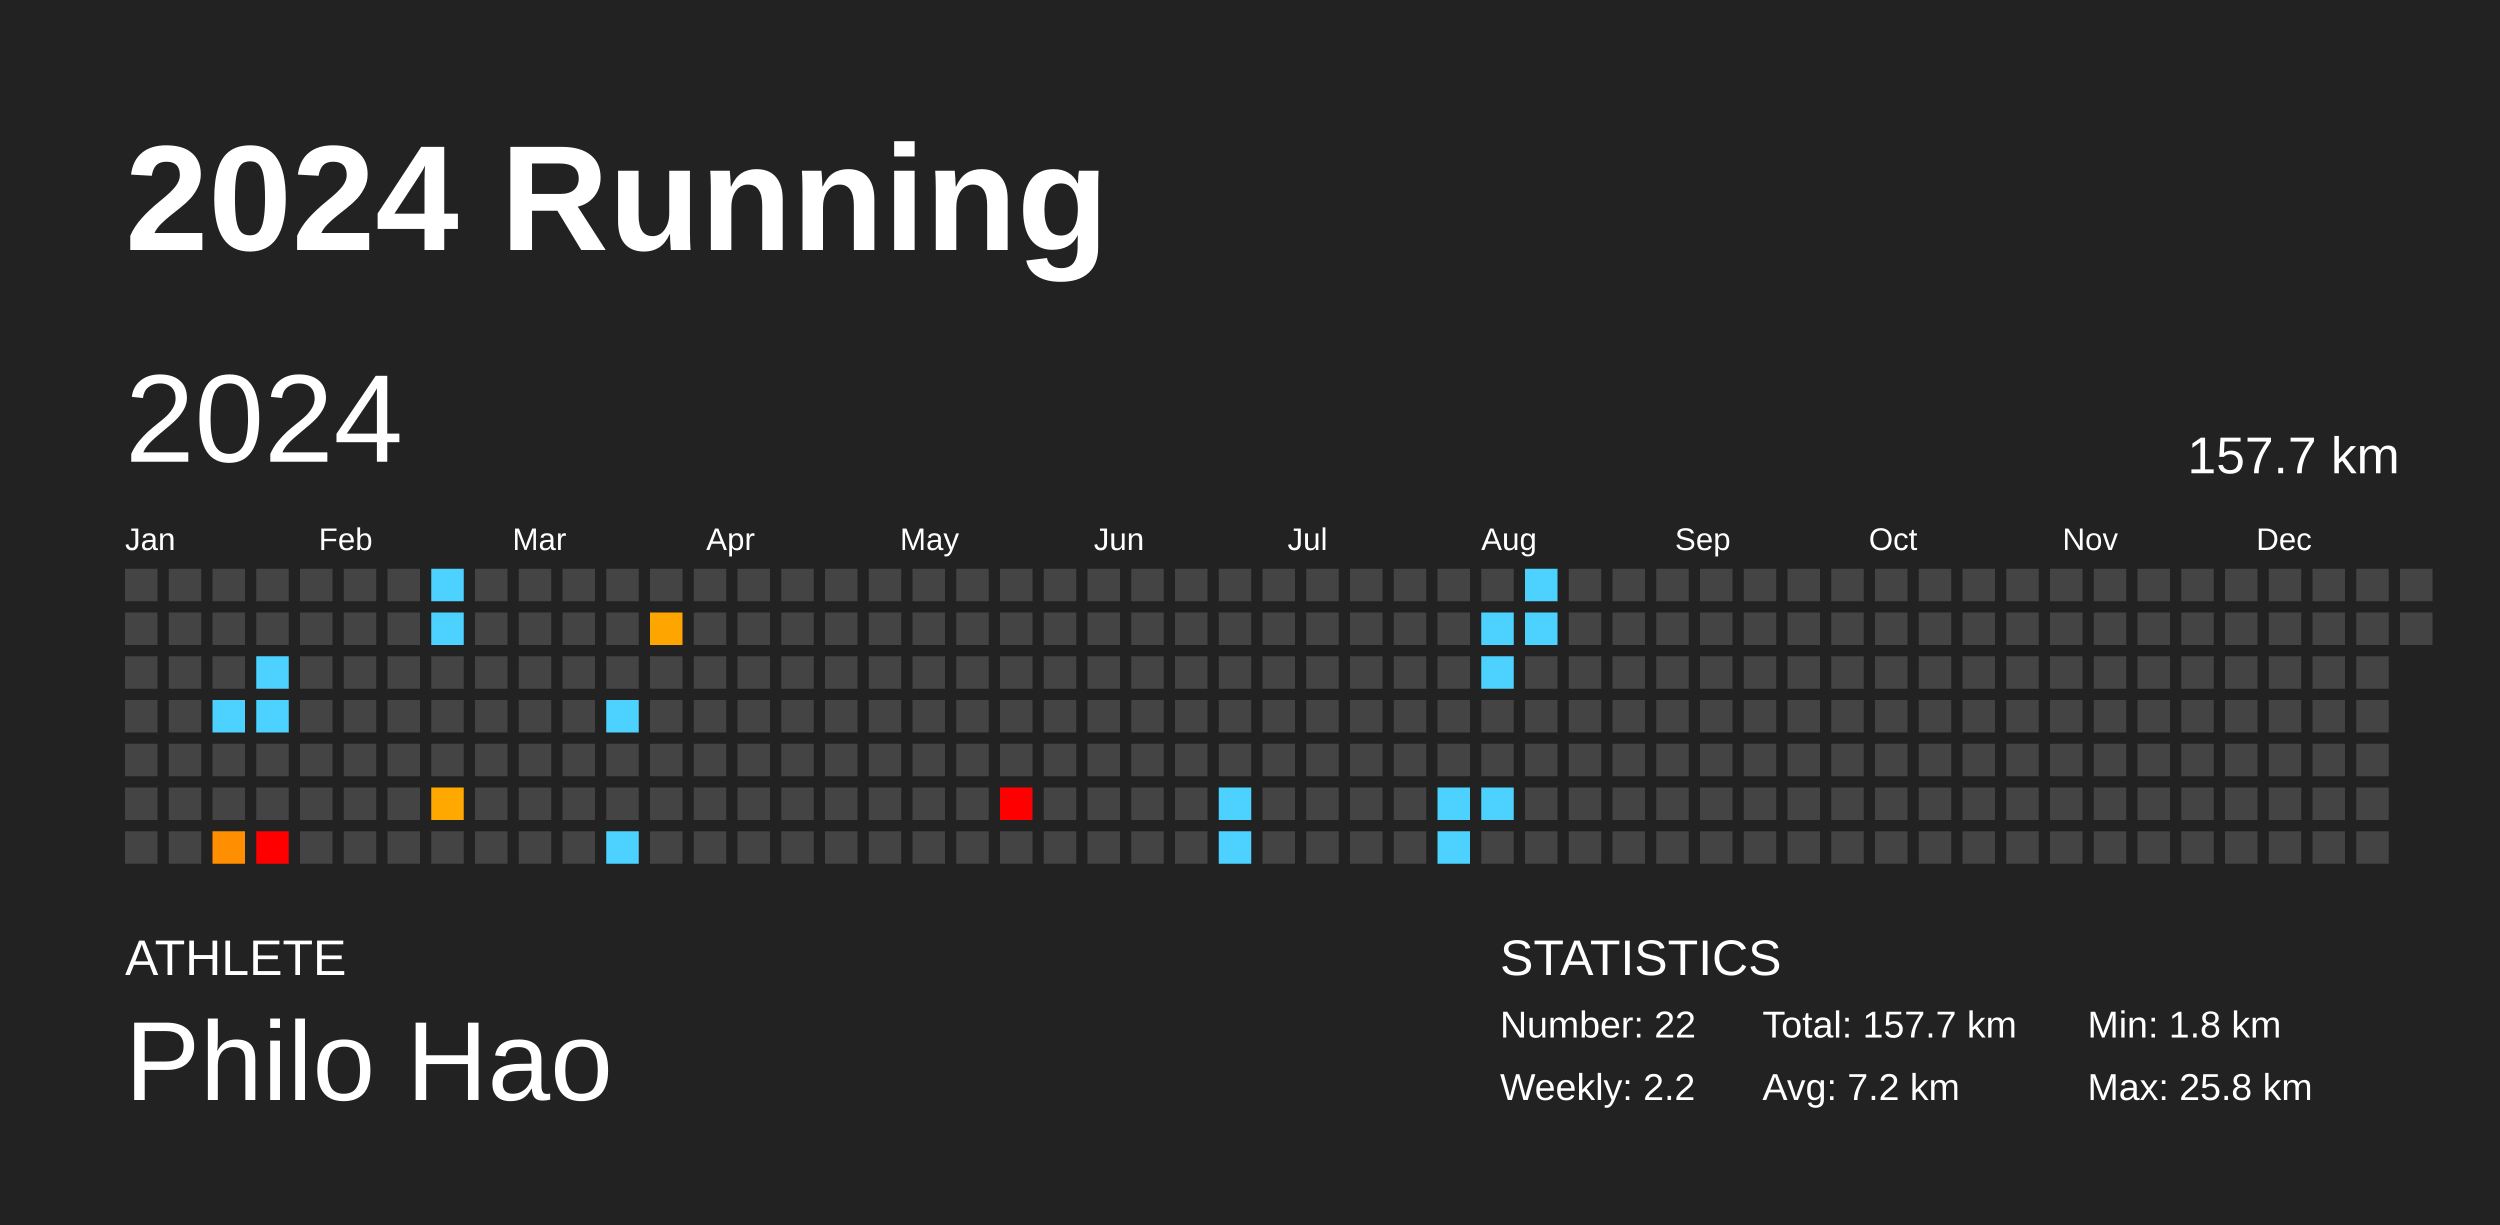
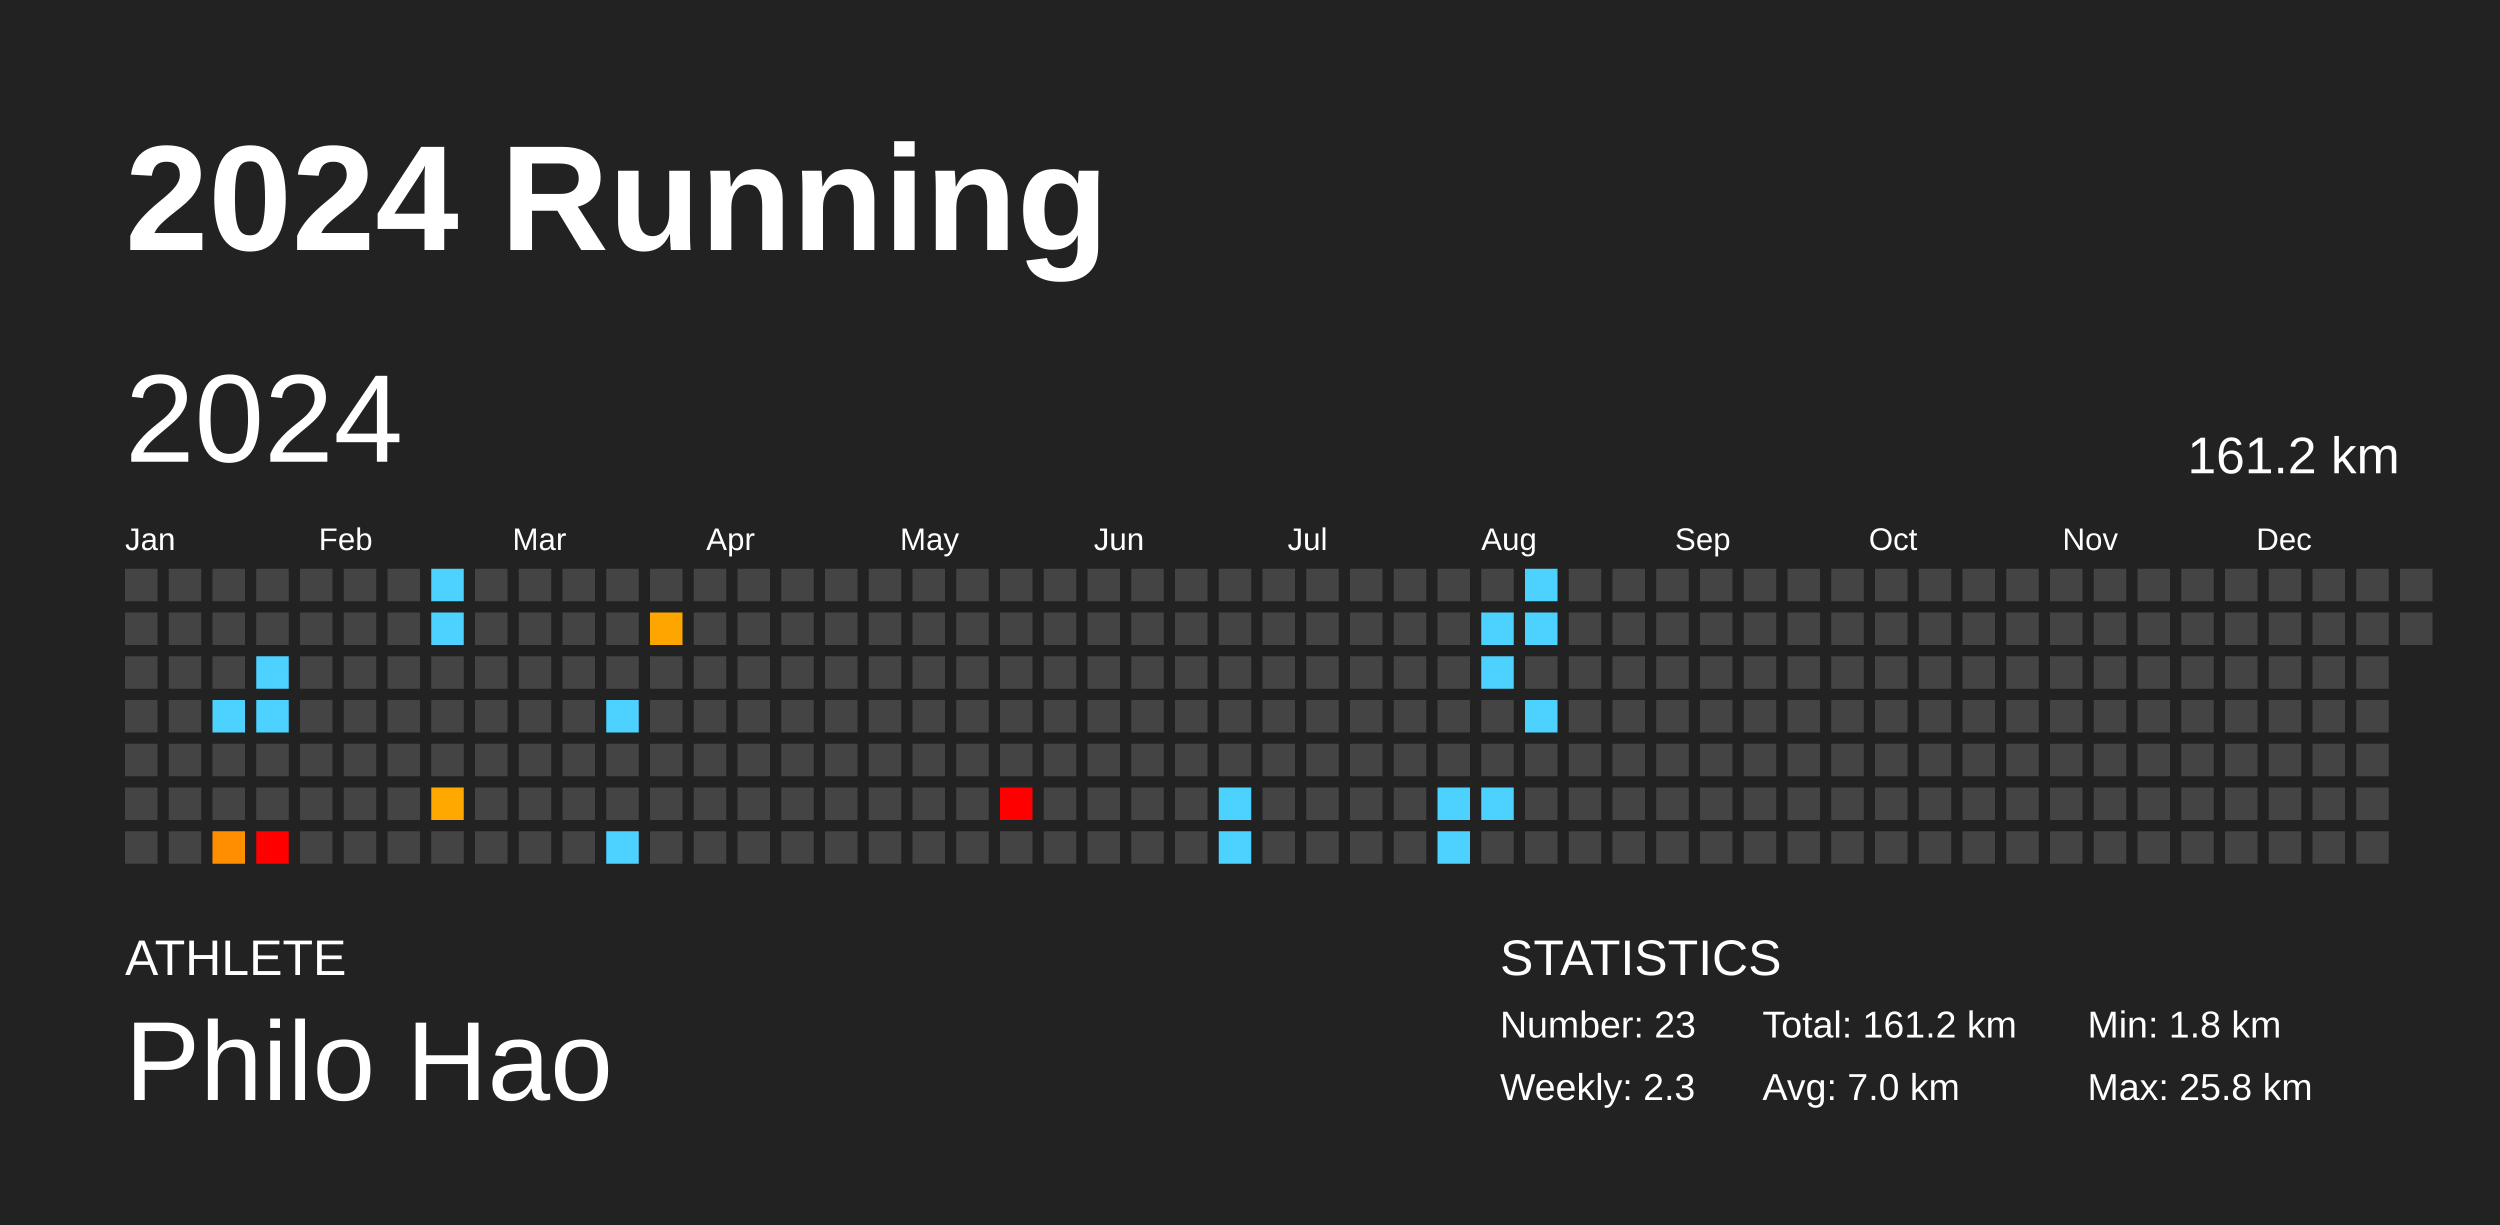
<svg xmlns="http://www.w3.org/2000/svg" baseProfile="full" height="98mm" version="1.1" viewBox="0,0,200,98" width="200mm">
  <defs />
  <rect fill="#222222" height="98" width="200" x="0" y="0" />
  <text fill="#FFFFFF" style="font-size:12px; font-family:Arial; font-weight:bold;" x="10" y="20">2024 Running</text>
  <text fill="#FFFFFF" style="font-size:4px; font-family:Arial" x="10" y="78">ATHLETE</text>
  <text fill="#FFFFFF" style="font-size:9px; font-family:Arial" x="10" y="88">Philo Hao</text>
  <text fill="#FFFFFF" style="font-size:4px; font-family:Arial" x="120" y="78">STATISTICS</text>
-   <text fill="#FFFFFF" style="font-size:3px; font-family:Arial" x="120" y="83">Number: 22</text>
-   <text fill="#FFFFFF" style="font-size:3px; font-family:Arial" x="120" y="88">Weekly: 2.2</text>
-   <text fill="#FFFFFF" style="font-size:3px; font-family:Arial" x="141" y="83">Total: 157.7 km</text>
-   <text fill="#FFFFFF" style="font-size:3px; font-family:Arial" x="141" y="88">Avg: 7.2 km</text>
+   <text fill="#FFFFFF" style="font-size:3px; font-family:Arial" x="120" y="83">Number: 23</text>
+   <text fill="#FFFFFF" style="font-size:3px; font-family:Arial" x="120" y="88">Weekly: 2.3</text>
+   <text fill="#FFFFFF" style="font-size:3px; font-family:Arial" x="141" y="83">Total: 161.2 km</text>
+   <text fill="#FFFFFF" style="font-size:3px; font-family:Arial" x="141" y="88">Avg: 7.0 km</text>
  <text fill="#FFFFFF" style="font-size:3px; font-family:Arial" x="167" y="83">Min: 1.8 km</text>
  <text fill="#FFFFFF" style="font-size:3px; font-family:Arial" x="167" y="88">Max: 25.8 km</text>
  <text dominant-baseline="hanging" fill="#FFFFFF" style="font-size:10.0px; font-family:Arial;" x="10" y="30">2024</text>
-   <text dominant-baseline="hanging" fill="#FFFFFF" style="font-size:4.125px; font-family:Arial;" x="175" y="35">157.7 km</text>
+   <text dominant-baseline="hanging" fill="#FFFFFF" style="font-size:4.125px; font-family:Arial;" x="175" y="35">161.2 km</text>
  <text fill="#FFFFFF" style="font-size:2.5px; font-family:Arial" x="10.0" y="44">Jan</text>
  <text fill="#FFFFFF" style="font-size:2.5px; font-family:Arial" x="25.5" y="44">Feb</text>
  <text fill="#FFFFFF" style="font-size:2.5px; font-family:Arial" x="41.0" y="44">Mar</text>
  <text fill="#FFFFFF" style="font-size:2.5px; font-family:Arial" x="56.5" y="44">Apr</text>
  <text fill="#FFFFFF" style="font-size:2.5px; font-family:Arial" x="72.0" y="44">May</text>
  <text fill="#FFFFFF" style="font-size:2.5px; font-family:Arial" x="87.5" y="44">Jun</text>
  <text fill="#FFFFFF" style="font-size:2.5px; font-family:Arial" x="103.0" y="44">Jul</text>
  <text fill="#FFFFFF" style="font-size:2.5px; font-family:Arial" x="118.5" y="44">Aug</text>
  <text fill="#FFFFFF" style="font-size:2.5px; font-family:Arial" x="134.0" y="44">Sep</text>
  <text fill="#FFFFFF" style="font-size:2.5px; font-family:Arial" x="149.5" y="44">Oct</text>
  <text fill="#FFFFFF" style="font-size:2.5px; font-family:Arial" x="165.0" y="44">Nov</text>
  <text fill="#FFFFFF" style="font-size:2.5px; font-family:Arial" x="180.5" y="44">Dec</text>
  <rect fill="#444444" height="2.6" width="2.6" x="10.0" y="45.5" />
  <rect fill="#444444" height="2.6" width="2.6" x="10.0" y="49.0" />
  <rect fill="#444444" height="2.6" width="2.6" x="10.0" y="52.5" />
  <rect fill="#444444" height="2.6" width="2.6" x="10.0" y="56.0" />
  <rect fill="#444444" height="2.6" width="2.6" x="10.0" y="59.5" />
  <rect fill="#444444" height="2.6" width="2.6" x="10.0" y="63.0" />
  <rect fill="#444444" height="2.6" width="2.6" x="10.0" y="66.5" />
  <rect fill="#444444" height="2.6" width="2.6" x="13.5" y="45.5" />
  <rect fill="#444444" height="2.6" width="2.6" x="13.5" y="49.0" />
  <rect fill="#444444" height="2.6" width="2.6" x="13.5" y="52.5" />
  <rect fill="#444444" height="2.6" width="2.6" x="13.5" y="56.0" />
  <rect fill="#444444" height="2.6" width="2.6" x="13.5" y="59.5" />
  <rect fill="#444444" height="2.6" width="2.6" x="13.5" y="63.0" />
  <rect fill="#444444" height="2.6" width="2.6" x="13.5" y="66.5" />
  <rect fill="#444444" height="2.6" width="2.6" x="17.0" y="45.5" />
  <rect fill="#444444" height="2.6" width="2.6" x="17.0" y="49.0" />
  <rect fill="#444444" height="2.6" width="2.6" x="17.0" y="52.5" />
  <rect fill="#4dd2ff" height="2.6" width="2.6" x="17.0" y="56.0" />
  <rect fill="#444444" height="2.6" width="2.6" x="17.0" y="59.5" />
  <rect fill="#444444" height="2.6" width="2.6" x="17.0" y="63.0" />
  <rect fill="#ff8f00" height="2.6" width="2.6" x="17.0" y="66.5" />
  <rect fill="#444444" height="2.6" width="2.6" x="20.5" y="45.5" />
  <rect fill="#444444" height="2.6" width="2.6" x="20.5" y="49.0" />
  <rect fill="#4dd2ff" height="2.6" width="2.6" x="20.5" y="52.5" />
  <rect fill="#4dd2ff" height="2.6" width="2.6" x="20.5" y="56.0" />
  <rect fill="#444444" height="2.6" width="2.6" x="20.5" y="59.5" />
  <rect fill="#444444" height="2.6" width="2.6" x="20.5" y="63.0" />
  <rect fill="red" height="2.6" width="2.6" x="20.5" y="66.5" />
  <rect fill="#444444" height="2.6" width="2.6" x="24.0" y="45.5" />
  <rect fill="#444444" height="2.6" width="2.6" x="24.0" y="49.0" />
  <rect fill="#444444" height="2.6" width="2.6" x="24.0" y="52.5" />
  <rect fill="#444444" height="2.6" width="2.6" x="24.0" y="56.0" />
  <rect fill="#444444" height="2.6" width="2.6" x="24.0" y="59.5" />
  <rect fill="#444444" height="2.6" width="2.6" x="24.0" y="63.0" />
  <rect fill="#444444" height="2.6" width="2.6" x="24.0" y="66.5" />
  <rect fill="#444444" height="2.6" width="2.6" x="27.5" y="45.5" />
  <rect fill="#444444" height="2.6" width="2.6" x="27.5" y="49.0" />
  <rect fill="#444444" height="2.6" width="2.6" x="27.5" y="52.5" />
  <rect fill="#444444" height="2.6" width="2.6" x="27.5" y="56.0" />
  <rect fill="#444444" height="2.6" width="2.6" x="27.5" y="59.5" />
  <rect fill="#444444" height="2.6" width="2.6" x="27.5" y="63.0" />
  <rect fill="#444444" height="2.6" width="2.6" x="27.5" y="66.5" />
  <rect fill="#444444" height="2.6" width="2.6" x="31.0" y="45.5" />
  <rect fill="#444444" height="2.6" width="2.6" x="31.0" y="49.0" />
  <rect fill="#444444" height="2.6" width="2.6" x="31.0" y="52.5" />
  <rect fill="#444444" height="2.6" width="2.6" x="31.0" y="56.0" />
  <rect fill="#444444" height="2.6" width="2.6" x="31.0" y="59.5" />
  <rect fill="#444444" height="2.6" width="2.6" x="31.0" y="63.0" />
  <rect fill="#444444" height="2.6" width="2.6" x="31.0" y="66.5" />
  <rect fill="#4dd2ff" height="2.6" width="2.6" x="34.5" y="45.5" />
  <rect fill="#4dd2ff" height="2.6" width="2.6" x="34.5" y="49.0" />
  <rect fill="#444444" height="2.6" width="2.6" x="34.5" y="52.5" />
  <rect fill="#444444" height="2.6" width="2.6" x="34.5" y="56.0" />
  <rect fill="#444444" height="2.6" width="2.6" x="34.5" y="59.5" />
  <rect fill="#ffa800" height="2.6" width="2.6" x="34.5" y="63.0" />
  <rect fill="#444444" height="2.6" width="2.6" x="34.5" y="66.5" />
  <rect fill="#444444" height="2.6" width="2.6" x="38.0" y="45.5" />
  <rect fill="#444444" height="2.6" width="2.6" x="38.0" y="49.0" />
  <rect fill="#444444" height="2.6" width="2.6" x="38.0" y="52.5" />
  <rect fill="#444444" height="2.6" width="2.6" x="38.0" y="56.0" />
  <rect fill="#444444" height="2.6" width="2.6" x="38.0" y="59.5" />
  <rect fill="#444444" height="2.6" width="2.6" x="38.0" y="63.0" />
  <rect fill="#444444" height="2.6" width="2.6" x="38.0" y="66.5" />
  <rect fill="#444444" height="2.6" width="2.6" x="41.5" y="45.5" />
  <rect fill="#444444" height="2.6" width="2.6" x="41.5" y="49.0" />
  <rect fill="#444444" height="2.6" width="2.6" x="41.5" y="52.5" />
  <rect fill="#444444" height="2.6" width="2.6" x="41.5" y="56.0" />
  <rect fill="#444444" height="2.6" width="2.6" x="41.5" y="59.5" />
  <rect fill="#444444" height="2.6" width="2.6" x="41.5" y="63.0" />
  <rect fill="#444444" height="2.6" width="2.6" x="41.5" y="66.5" />
  <rect fill="#444444" height="2.6" width="2.6" x="45.0" y="45.5" />
  <rect fill="#444444" height="2.6" width="2.6" x="45.0" y="49.0" />
  <rect fill="#444444" height="2.6" width="2.6" x="45.0" y="52.5" />
  <rect fill="#444444" height="2.6" width="2.6" x="45.0" y="56.0" />
  <rect fill="#444444" height="2.6" width="2.6" x="45.0" y="59.5" />
  <rect fill="#444444" height="2.6" width="2.6" x="45.0" y="63.0" />
  <rect fill="#444444" height="2.6" width="2.6" x="45.0" y="66.5" />
  <rect fill="#444444" height="2.6" width="2.6" x="48.5" y="45.5" />
  <rect fill="#444444" height="2.6" width="2.6" x="48.5" y="49.0" />
  <rect fill="#444444" height="2.6" width="2.6" x="48.5" y="52.5" />
  <rect fill="#4dd2ff" height="2.6" width="2.6" x="48.5" y="56.0" />
  <rect fill="#444444" height="2.6" width="2.6" x="48.5" y="59.5" />
  <rect fill="#444444" height="2.6" width="2.6" x="48.5" y="63.0" />
  <rect fill="#4dd2ff" height="2.6" width="2.6" x="48.5" y="66.5" />
  <rect fill="#444444" height="2.6" width="2.6" x="52.0" y="45.5" />
  <rect fill="#ffa500" height="2.6" width="2.6" x="52.0" y="49.0" />
  <rect fill="#444444" height="2.6" width="2.6" x="52.0" y="52.5" />
  <rect fill="#444444" height="2.6" width="2.6" x="52.0" y="56.0" />
  <rect fill="#444444" height="2.6" width="2.6" x="52.0" y="59.5" />
  <rect fill="#444444" height="2.6" width="2.6" x="52.0" y="63.0" />
  <rect fill="#444444" height="2.6" width="2.6" x="52.0" y="66.5" />
  <rect fill="#444444" height="2.6" width="2.6" x="55.5" y="45.5" />
  <rect fill="#444444" height="2.6" width="2.6" x="55.5" y="49.0" />
  <rect fill="#444444" height="2.6" width="2.6" x="55.5" y="52.5" />
  <rect fill="#444444" height="2.6" width="2.6" x="55.5" y="56.0" />
  <rect fill="#444444" height="2.6" width="2.6" x="55.5" y="59.5" />
  <rect fill="#444444" height="2.6" width="2.6" x="55.5" y="63.0" />
  <rect fill="#444444" height="2.6" width="2.6" x="55.5" y="66.5" />
  <rect fill="#444444" height="2.6" width="2.6" x="59.0" y="45.5" />
  <rect fill="#444444" height="2.6" width="2.6" x="59.0" y="49.0" />
  <rect fill="#444444" height="2.6" width="2.6" x="59.0" y="52.5" />
  <rect fill="#444444" height="2.6" width="2.6" x="59.0" y="56.0" />
  <rect fill="#444444" height="2.6" width="2.6" x="59.0" y="59.5" />
  <rect fill="#444444" height="2.6" width="2.6" x="59.0" y="63.0" />
  <rect fill="#444444" height="2.6" width="2.6" x="59.0" y="66.5" />
  <rect fill="#444444" height="2.6" width="2.6" x="62.5" y="45.5" />
  <rect fill="#444444" height="2.6" width="2.6" x="62.5" y="49.0" />
  <rect fill="#444444" height="2.6" width="2.6" x="62.5" y="52.5" />
  <rect fill="#444444" height="2.6" width="2.6" x="62.5" y="56.0" />
  <rect fill="#444444" height="2.6" width="2.6" x="62.5" y="59.5" />
  <rect fill="#444444" height="2.6" width="2.6" x="62.5" y="63.0" />
  <rect fill="#444444" height="2.6" width="2.6" x="62.5" y="66.5" />
  <rect fill="#444444" height="2.6" width="2.6" x="66.0" y="45.5" />
  <rect fill="#444444" height="2.6" width="2.6" x="66.0" y="49.0" />
  <rect fill="#444444" height="2.6" width="2.6" x="66.0" y="52.5" />
  <rect fill="#444444" height="2.6" width="2.6" x="66.0" y="56.0" />
  <rect fill="#444444" height="2.6" width="2.6" x="66.0" y="59.5" />
  <rect fill="#444444" height="2.6" width="2.6" x="66.0" y="63.0" />
  <rect fill="#444444" height="2.6" width="2.6" x="66.0" y="66.5" />
  <rect fill="#444444" height="2.6" width="2.6" x="69.5" y="45.5" />
  <rect fill="#444444" height="2.6" width="2.6" x="69.5" y="49.0" />
  <rect fill="#444444" height="2.6" width="2.6" x="69.5" y="52.5" />
  <rect fill="#444444" height="2.6" width="2.6" x="69.5" y="56.0" />
  <rect fill="#444444" height="2.6" width="2.6" x="69.5" y="59.5" />
  <rect fill="#444444" height="2.6" width="2.6" x="69.5" y="63.0" />
  <rect fill="#444444" height="2.6" width="2.6" x="69.5" y="66.5" />
  <rect fill="#444444" height="2.6" width="2.6" x="73.0" y="45.5" />
  <rect fill="#444444" height="2.6" width="2.6" x="73.0" y="49.0" />
  <rect fill="#444444" height="2.6" width="2.6" x="73.0" y="52.5" />
  <rect fill="#444444" height="2.6" width="2.6" x="73.0" y="56.0" />
  <rect fill="#444444" height="2.6" width="2.6" x="73.0" y="59.5" />
  <rect fill="#444444" height="2.6" width="2.6" x="73.0" y="63.0" />
  <rect fill="#444444" height="2.6" width="2.6" x="73.0" y="66.5" />
  <rect fill="#444444" height="2.6" width="2.6" x="76.5" y="45.5" />
  <rect fill="#444444" height="2.6" width="2.6" x="76.5" y="49.0" />
  <rect fill="#444444" height="2.6" width="2.6" x="76.5" y="52.5" />
  <rect fill="#444444" height="2.6" width="2.6" x="76.5" y="56.0" />
  <rect fill="#444444" height="2.6" width="2.6" x="76.5" y="59.5" />
  <rect fill="#444444" height="2.6" width="2.6" x="76.5" y="63.0" />
  <rect fill="#444444" height="2.6" width="2.6" x="76.5" y="66.5" />
  <rect fill="#444444" height="2.6" width="2.6" x="80.0" y="45.5" />
  <rect fill="#444444" height="2.6" width="2.6" x="80.0" y="49.0" />
  <rect fill="#444444" height="2.6" width="2.6" x="80.0" y="52.5" />
  <rect fill="#444444" height="2.6" width="2.6" x="80.0" y="56.0" />
  <rect fill="#444444" height="2.6" width="2.6" x="80.0" y="59.5" />
  <rect fill="red" height="2.6" width="2.6" x="80.0" y="63.0" />
  <rect fill="#444444" height="2.6" width="2.6" x="80.0" y="66.5" />
  <rect fill="#444444" height="2.6" width="2.6" x="83.5" y="45.5" />
  <rect fill="#444444" height="2.6" width="2.6" x="83.5" y="49.0" />
  <rect fill="#444444" height="2.6" width="2.6" x="83.5" y="52.5" />
  <rect fill="#444444" height="2.6" width="2.6" x="83.5" y="56.0" />
  <rect fill="#444444" height="2.6" width="2.6" x="83.5" y="59.5" />
  <rect fill="#444444" height="2.6" width="2.6" x="83.5" y="63.0" />
  <rect fill="#444444" height="2.6" width="2.6" x="83.5" y="66.5" />
  <rect fill="#444444" height="2.6" width="2.6" x="87.0" y="45.5" />
  <rect fill="#444444" height="2.6" width="2.6" x="87.0" y="49.0" />
  <rect fill="#444444" height="2.6" width="2.6" x="87.0" y="52.5" />
  <rect fill="#444444" height="2.6" width="2.6" x="87.0" y="56.0" />
  <rect fill="#444444" height="2.6" width="2.6" x="87.0" y="59.5" />
  <rect fill="#444444" height="2.6" width="2.6" x="87.0" y="63.0" />
  <rect fill="#444444" height="2.6" width="2.6" x="87.0" y="66.5" />
  <rect fill="#444444" height="2.6" width="2.6" x="90.5" y="45.5" />
  <rect fill="#444444" height="2.6" width="2.6" x="90.5" y="49.0" />
  <rect fill="#444444" height="2.6" width="2.6" x="90.5" y="52.5" />
  <rect fill="#444444" height="2.6" width="2.6" x="90.5" y="56.0" />
  <rect fill="#444444" height="2.6" width="2.6" x="90.5" y="59.5" />
  <rect fill="#444444" height="2.6" width="2.6" x="90.5" y="63.0" />
  <rect fill="#444444" height="2.6" width="2.6" x="90.5" y="66.5" />
  <rect fill="#444444" height="2.6" width="2.6" x="94.0" y="45.5" />
  <rect fill="#444444" height="2.6" width="2.6" x="94.0" y="49.0" />
  <rect fill="#444444" height="2.6" width="2.6" x="94.0" y="52.5" />
  <rect fill="#444444" height="2.6" width="2.6" x="94.0" y="56.0" />
  <rect fill="#444444" height="2.6" width="2.6" x="94.0" y="59.5" />
  <rect fill="#444444" height="2.6" width="2.6" x="94.0" y="63.0" />
  <rect fill="#444444" height="2.6" width="2.6" x="94.0" y="66.5" />
  <rect fill="#444444" height="2.6" width="2.6" x="97.5" y="45.5" />
  <rect fill="#444444" height="2.6" width="2.6" x="97.5" y="49.0" />
  <rect fill="#444444" height="2.6" width="2.6" x="97.5" y="52.5" />
  <rect fill="#444444" height="2.6" width="2.6" x="97.5" y="56.0" />
  <rect fill="#444444" height="2.6" width="2.6" x="97.5" y="59.5" />
  <rect fill="#4dd2ff" height="2.6" width="2.6" x="97.5" y="63.0" />
  <rect fill="#4dd2ff" height="2.6" width="2.6" x="97.5" y="66.5" />
  <rect fill="#444444" height="2.6" width="2.6" x="101.0" y="45.5" />
  <rect fill="#444444" height="2.6" width="2.6" x="101.0" y="49.0" />
  <rect fill="#444444" height="2.6" width="2.6" x="101.0" y="52.5" />
  <rect fill="#444444" height="2.6" width="2.6" x="101.0" y="56.0" />
  <rect fill="#444444" height="2.6" width="2.6" x="101.0" y="59.5" />
  <rect fill="#444444" height="2.6" width="2.6" x="101.0" y="63.0" />
  <rect fill="#444444" height="2.6" width="2.6" x="101.0" y="66.5" />
  <rect fill="#444444" height="2.6" width="2.6" x="104.5" y="45.5" />
  <rect fill="#444444" height="2.6" width="2.6" x="104.5" y="49.0" />
  <rect fill="#444444" height="2.6" width="2.6" x="104.5" y="52.5" />
  <rect fill="#444444" height="2.6" width="2.6" x="104.5" y="56.0" />
  <rect fill="#444444" height="2.6" width="2.6" x="104.5" y="59.5" />
  <rect fill="#444444" height="2.6" width="2.6" x="104.5" y="63.0" />
  <rect fill="#444444" height="2.6" width="2.6" x="104.5" y="66.5" />
  <rect fill="#444444" height="2.6" width="2.6" x="108.0" y="45.5" />
  <rect fill="#444444" height="2.6" width="2.6" x="108.0" y="49.0" />
  <rect fill="#444444" height="2.6" width="2.6" x="108.0" y="52.5" />
  <rect fill="#444444" height="2.6" width="2.6" x="108.0" y="56.0" />
  <rect fill="#444444" height="2.6" width="2.6" x="108.0" y="59.5" />
  <rect fill="#444444" height="2.6" width="2.6" x="108.0" y="63.0" />
  <rect fill="#444444" height="2.6" width="2.6" x="108.0" y="66.5" />
  <rect fill="#444444" height="2.6" width="2.6" x="111.5" y="45.5" />
  <rect fill="#444444" height="2.6" width="2.6" x="111.5" y="49.0" />
  <rect fill="#444444" height="2.6" width="2.6" x="111.5" y="52.5" />
  <rect fill="#444444" height="2.6" width="2.6" x="111.5" y="56.0" />
  <rect fill="#444444" height="2.6" width="2.6" x="111.5" y="59.5" />
  <rect fill="#444444" height="2.6" width="2.6" x="111.5" y="63.0" />
  <rect fill="#444444" height="2.6" width="2.6" x="111.5" y="66.5" />
  <rect fill="#444444" height="2.6" width="2.6" x="115.0" y="45.5" />
  <rect fill="#444444" height="2.6" width="2.6" x="115.0" y="49.0" />
  <rect fill="#444444" height="2.6" width="2.6" x="115.0" y="52.5" />
  <rect fill="#444444" height="2.6" width="2.6" x="115.0" y="56.0" />
  <rect fill="#444444" height="2.6" width="2.6" x="115.0" y="59.5" />
  <rect fill="#4dd2ff" height="2.6" width="2.6" x="115.0" y="63.0" />
  <rect fill="#4dd2ff" height="2.6" width="2.6" x="115.0" y="66.5" />
  <rect fill="#444444" height="2.6" width="2.6" x="118.5" y="45.5" />
  <rect fill="#4dd2ff" height="2.6" width="2.6" x="118.5" y="49.0" />
  <rect fill="#4dd2ff" height="2.6" width="2.6" x="118.5" y="52.5" />
  <rect fill="#444444" height="2.6" width="2.6" x="118.5" y="56.0" />
  <rect fill="#444444" height="2.6" width="2.6" x="118.5" y="59.5" />
  <rect fill="#4dd2ff" height="2.6" width="2.6" x="118.5" y="63.0" />
  <rect fill="#444444" height="2.6" width="2.6" x="118.5" y="66.5" />
  <rect fill="#4dd2ff" height="2.6" width="2.6" x="122.0" y="45.5" />
  <rect fill="#4dd2ff" height="2.6" width="2.6" x="122.0" y="49.0" />
  <rect fill="#444444" height="2.6" width="2.6" x="122.0" y="52.5" />
-   <rect fill="#444444" height="2.6" width="2.6" x="122.0" y="56.0" />
+   <rect fill="#4dd2ff" height="2.6" width="2.6" x="122.0" y="56.0" />
  <rect fill="#444444" height="2.6" width="2.6" x="122.0" y="59.5" />
  <rect fill="#444444" height="2.6" width="2.6" x="122.0" y="63.0" />
  <rect fill="#444444" height="2.6" width="2.6" x="122.0" y="66.5" />
  <rect fill="#444444" height="2.6" width="2.6" x="125.5" y="45.5" />
  <rect fill="#444444" height="2.6" width="2.6" x="125.5" y="49.0" />
  <rect fill="#444444" height="2.6" width="2.6" x="125.5" y="52.5" />
  <rect fill="#444444" height="2.6" width="2.6" x="125.5" y="56.0" />
  <rect fill="#444444" height="2.6" width="2.6" x="125.5" y="59.5" />
  <rect fill="#444444" height="2.6" width="2.6" x="125.5" y="63.0" />
  <rect fill="#444444" height="2.6" width="2.6" x="125.5" y="66.5" />
  <rect fill="#444444" height="2.6" width="2.6" x="129.0" y="45.5" />
  <rect fill="#444444" height="2.6" width="2.6" x="129.0" y="49.0" />
  <rect fill="#444444" height="2.6" width="2.6" x="129.0" y="52.5" />
  <rect fill="#444444" height="2.6" width="2.6" x="129.0" y="56.0" />
  <rect fill="#444444" height="2.6" width="2.6" x="129.0" y="59.5" />
  <rect fill="#444444" height="2.6" width="2.6" x="129.0" y="63.0" />
  <rect fill="#444444" height="2.6" width="2.6" x="129.0" y="66.5" />
  <rect fill="#444444" height="2.6" width="2.6" x="132.5" y="45.5" />
  <rect fill="#444444" height="2.6" width="2.6" x="132.5" y="49.0" />
  <rect fill="#444444" height="2.6" width="2.6" x="132.5" y="52.5" />
  <rect fill="#444444" height="2.6" width="2.6" x="132.5" y="56.0" />
  <rect fill="#444444" height="2.6" width="2.6" x="132.5" y="59.5" />
  <rect fill="#444444" height="2.6" width="2.6" x="132.5" y="63.0" />
  <rect fill="#444444" height="2.6" width="2.6" x="132.5" y="66.5" />
  <rect fill="#444444" height="2.6" width="2.6" x="136.0" y="45.5" />
  <rect fill="#444444" height="2.6" width="2.6" x="136.0" y="49.0" />
  <rect fill="#444444" height="2.6" width="2.6" x="136.0" y="52.5" />
  <rect fill="#444444" height="2.6" width="2.6" x="136.0" y="56.0" />
  <rect fill="#444444" height="2.6" width="2.6" x="136.0" y="59.5" />
  <rect fill="#444444" height="2.6" width="2.6" x="136.0" y="63.0" />
  <rect fill="#444444" height="2.6" width="2.6" x="136.0" y="66.5" />
  <rect fill="#444444" height="2.6" width="2.6" x="139.5" y="45.5" />
  <rect fill="#444444" height="2.6" width="2.6" x="139.5" y="49.0" />
  <rect fill="#444444" height="2.6" width="2.6" x="139.5" y="52.5" />
  <rect fill="#444444" height="2.6" width="2.6" x="139.5" y="56.0" />
  <rect fill="#444444" height="2.6" width="2.6" x="139.5" y="59.5" />
  <rect fill="#444444" height="2.6" width="2.6" x="139.5" y="63.0" />
  <rect fill="#444444" height="2.6" width="2.6" x="139.5" y="66.5" />
  <rect fill="#444444" height="2.6" width="2.6" x="143.0" y="45.5" />
  <rect fill="#444444" height="2.6" width="2.6" x="143.0" y="49.0" />
  <rect fill="#444444" height="2.6" width="2.6" x="143.0" y="52.5" />
  <rect fill="#444444" height="2.6" width="2.6" x="143.0" y="56.0" />
  <rect fill="#444444" height="2.6" width="2.6" x="143.0" y="59.5" />
  <rect fill="#444444" height="2.6" width="2.6" x="143.0" y="63.0" />
  <rect fill="#444444" height="2.6" width="2.6" x="143.0" y="66.5" />
  <rect fill="#444444" height="2.6" width="2.6" x="146.5" y="45.5" />
  <rect fill="#444444" height="2.6" width="2.6" x="146.5" y="49.0" />
  <rect fill="#444444" height="2.6" width="2.6" x="146.5" y="52.5" />
  <rect fill="#444444" height="2.6" width="2.6" x="146.5" y="56.0" />
  <rect fill="#444444" height="2.6" width="2.6" x="146.5" y="59.5" />
  <rect fill="#444444" height="2.6" width="2.6" x="146.5" y="63.0" />
  <rect fill="#444444" height="2.6" width="2.6" x="146.5" y="66.5" />
  <rect fill="#444444" height="2.6" width="2.6" x="150.0" y="45.5" />
  <rect fill="#444444" height="2.6" width="2.6" x="150.0" y="49.0" />
  <rect fill="#444444" height="2.6" width="2.6" x="150.0" y="52.5" />
  <rect fill="#444444" height="2.6" width="2.6" x="150.0" y="56.0" />
  <rect fill="#444444" height="2.6" width="2.6" x="150.0" y="59.5" />
  <rect fill="#444444" height="2.6" width="2.6" x="150.0" y="63.0" />
  <rect fill="#444444" height="2.6" width="2.6" x="150.0" y="66.5" />
  <rect fill="#444444" height="2.6" width="2.6" x="153.5" y="45.5" />
  <rect fill="#444444" height="2.6" width="2.6" x="153.5" y="49.0" />
  <rect fill="#444444" height="2.6" width="2.6" x="153.5" y="52.5" />
  <rect fill="#444444" height="2.6" width="2.6" x="153.5" y="56.0" />
  <rect fill="#444444" height="2.6" width="2.6" x="153.5" y="59.5" />
  <rect fill="#444444" height="2.6" width="2.6" x="153.5" y="63.0" />
  <rect fill="#444444" height="2.6" width="2.6" x="153.5" y="66.5" />
  <rect fill="#444444" height="2.6" width="2.6" x="157.0" y="45.5" />
  <rect fill="#444444" height="2.6" width="2.6" x="157.0" y="49.0" />
  <rect fill="#444444" height="2.6" width="2.6" x="157.0" y="52.5" />
  <rect fill="#444444" height="2.6" width="2.6" x="157.0" y="56.0" />
  <rect fill="#444444" height="2.6" width="2.6" x="157.0" y="59.5" />
  <rect fill="#444444" height="2.6" width="2.6" x="157.0" y="63.0" />
  <rect fill="#444444" height="2.6" width="2.6" x="157.0" y="66.5" />
  <rect fill="#444444" height="2.6" width="2.6" x="160.5" y="45.5" />
  <rect fill="#444444" height="2.6" width="2.6" x="160.5" y="49.0" />
  <rect fill="#444444" height="2.6" width="2.6" x="160.5" y="52.5" />
  <rect fill="#444444" height="2.6" width="2.6" x="160.5" y="56.0" />
  <rect fill="#444444" height="2.6" width="2.6" x="160.5" y="59.5" />
  <rect fill="#444444" height="2.6" width="2.6" x="160.5" y="63.0" />
  <rect fill="#444444" height="2.6" width="2.6" x="160.5" y="66.5" />
  <rect fill="#444444" height="2.6" width="2.6" x="164.0" y="45.5" />
  <rect fill="#444444" height="2.6" width="2.6" x="164.0" y="49.0" />
  <rect fill="#444444" height="2.6" width="2.6" x="164.0" y="52.5" />
  <rect fill="#444444" height="2.6" width="2.6" x="164.0" y="56.0" />
  <rect fill="#444444" height="2.6" width="2.6" x="164.0" y="59.5" />
  <rect fill="#444444" height="2.6" width="2.6" x="164.0" y="63.0" />
  <rect fill="#444444" height="2.6" width="2.6" x="164.0" y="66.5" />
  <rect fill="#444444" height="2.6" width="2.6" x="167.5" y="45.5" />
  <rect fill="#444444" height="2.6" width="2.6" x="167.5" y="49.0" />
  <rect fill="#444444" height="2.6" width="2.6" x="167.5" y="52.5" />
  <rect fill="#444444" height="2.6" width="2.6" x="167.5" y="56.0" />
  <rect fill="#444444" height="2.6" width="2.6" x="167.5" y="59.5" />
  <rect fill="#444444" height="2.6" width="2.6" x="167.5" y="63.0" />
  <rect fill="#444444" height="2.6" width="2.6" x="167.5" y="66.5" />
  <rect fill="#444444" height="2.6" width="2.6" x="171.0" y="45.5" />
  <rect fill="#444444" height="2.6" width="2.6" x="171.0" y="49.0" />
  <rect fill="#444444" height="2.6" width="2.6" x="171.0" y="52.5" />
  <rect fill="#444444" height="2.6" width="2.6" x="171.0" y="56.0" />
  <rect fill="#444444" height="2.6" width="2.6" x="171.0" y="59.5" />
  <rect fill="#444444" height="2.6" width="2.6" x="171.0" y="63.0" />
  <rect fill="#444444" height="2.6" width="2.6" x="171.0" y="66.5" />
  <rect fill="#444444" height="2.6" width="2.6" x="174.5" y="45.5" />
  <rect fill="#444444" height="2.6" width="2.6" x="174.5" y="49.0" />
  <rect fill="#444444" height="2.6" width="2.6" x="174.5" y="52.5" />
  <rect fill="#444444" height="2.6" width="2.6" x="174.5" y="56.0" />
  <rect fill="#444444" height="2.6" width="2.6" x="174.5" y="59.5" />
  <rect fill="#444444" height="2.6" width="2.6" x="174.5" y="63.0" />
  <rect fill="#444444" height="2.6" width="2.6" x="174.5" y="66.5" />
  <rect fill="#444444" height="2.6" width="2.6" x="178.0" y="45.5" />
  <rect fill="#444444" height="2.6" width="2.6" x="178.0" y="49.0" />
  <rect fill="#444444" height="2.6" width="2.6" x="178.0" y="52.5" />
  <rect fill="#444444" height="2.6" width="2.6" x="178.0" y="56.0" />
  <rect fill="#444444" height="2.6" width="2.6" x="178.0" y="59.5" />
  <rect fill="#444444" height="2.6" width="2.6" x="178.0" y="63.0" />
  <rect fill="#444444" height="2.6" width="2.6" x="178.0" y="66.5" />
  <rect fill="#444444" height="2.6" width="2.6" x="181.5" y="45.5" />
  <rect fill="#444444" height="2.6" width="2.6" x="181.5" y="49.0" />
  <rect fill="#444444" height="2.6" width="2.6" x="181.5" y="52.5" />
  <rect fill="#444444" height="2.6" width="2.6" x="181.5" y="56.0" />
  <rect fill="#444444" height="2.6" width="2.6" x="181.5" y="59.5" />
  <rect fill="#444444" height="2.6" width="2.6" x="181.5" y="63.0" />
  <rect fill="#444444" height="2.6" width="2.6" x="181.5" y="66.5" />
  <rect fill="#444444" height="2.6" width="2.6" x="185.0" y="45.5" />
  <rect fill="#444444" height="2.6" width="2.6" x="185.0" y="49.0" />
  <rect fill="#444444" height="2.6" width="2.6" x="185.0" y="52.5" />
  <rect fill="#444444" height="2.6" width="2.6" x="185.0" y="56.0" />
  <rect fill="#444444" height="2.6" width="2.6" x="185.0" y="59.5" />
  <rect fill="#444444" height="2.6" width="2.6" x="185.0" y="63.0" />
  <rect fill="#444444" height="2.6" width="2.6" x="185.0" y="66.5" />
  <rect fill="#444444" height="2.6" width="2.6" x="188.5" y="45.5" />
  <rect fill="#444444" height="2.6" width="2.6" x="188.5" y="49.0" />
  <rect fill="#444444" height="2.6" width="2.6" x="188.5" y="52.5" />
  <rect fill="#444444" height="2.6" width="2.6" x="188.5" y="56.0" />
  <rect fill="#444444" height="2.6" width="2.6" x="188.5" y="59.5" />
  <rect fill="#444444" height="2.6" width="2.6" x="188.5" y="63.0" />
  <rect fill="#444444" height="2.6" width="2.6" x="188.5" y="66.5" />
  <rect fill="#444444" height="2.6" width="2.6" x="192.0" y="45.5" />
  <rect fill="#444444" height="2.6" width="2.6" x="192.0" y="49.0" />
</svg>
